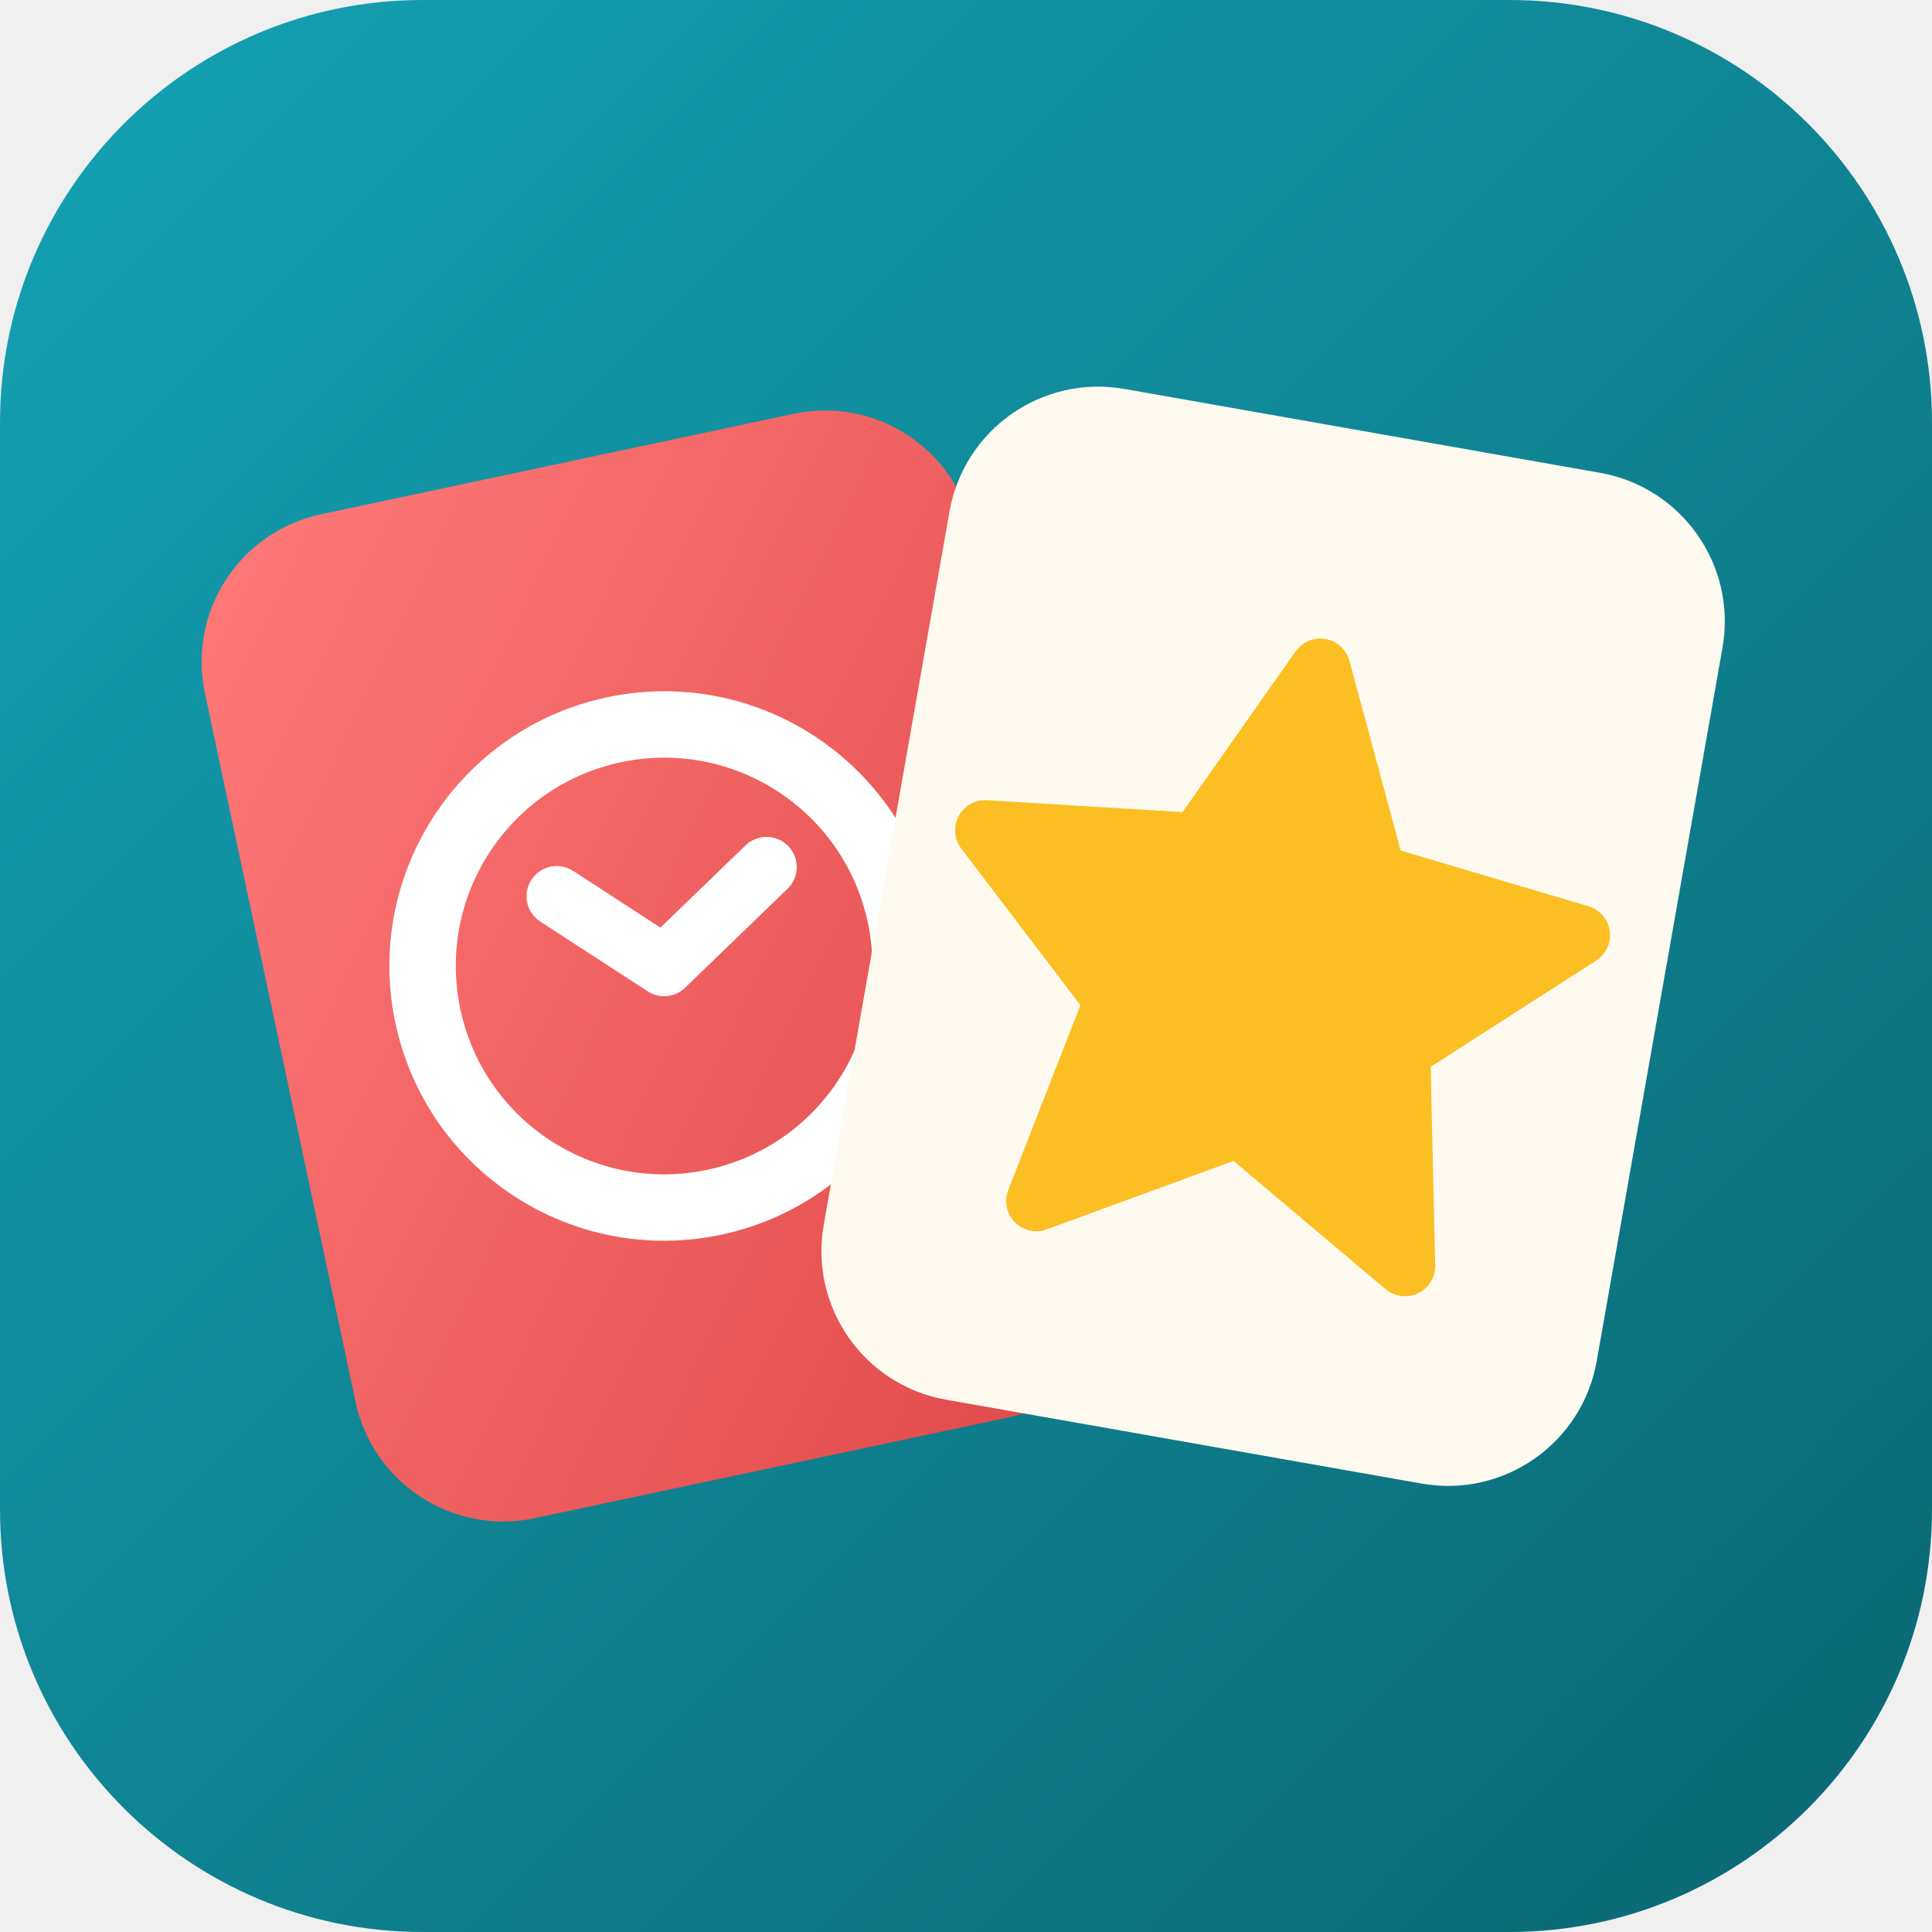
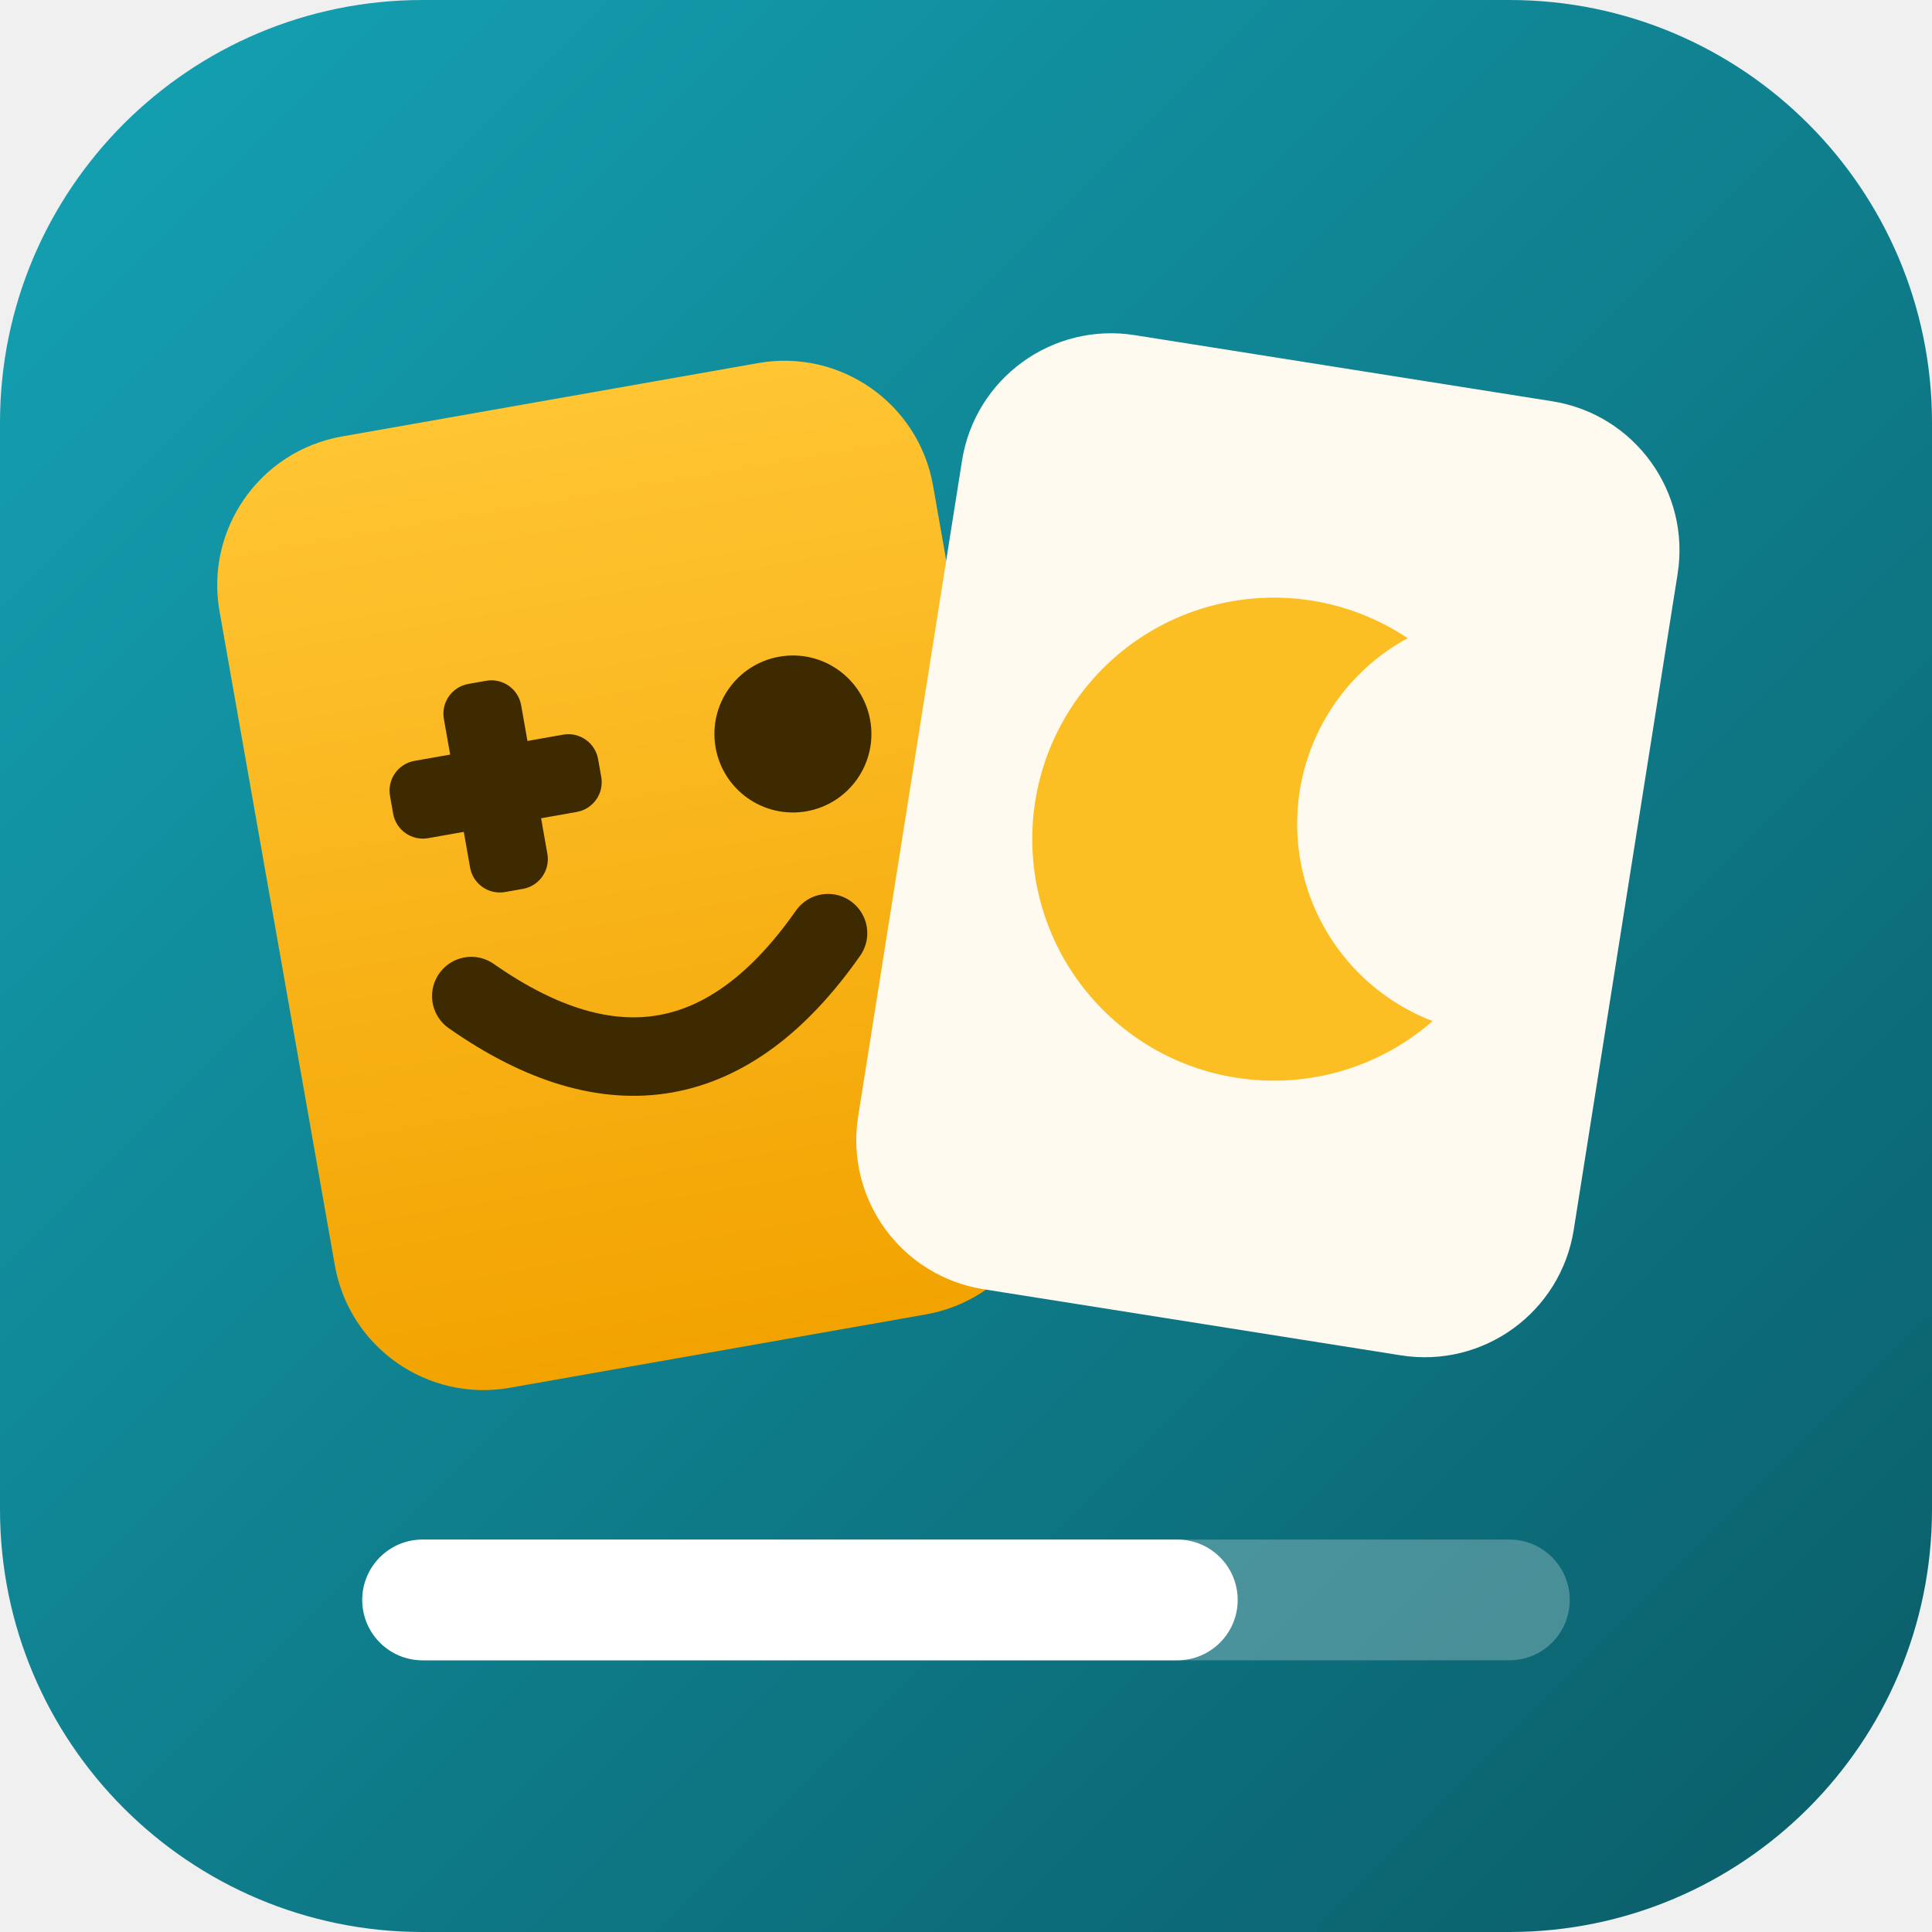
<svg xmlns="http://www.w3.org/2000/svg" viewBox="0 0 64 64">
  <defs>
    <linearGradient id="bg" x1="0" y1="0" x2="1" y2="1">
      <stop offset="0" stop-color="#14a3b5" />
-       <stop offset="1" stop-color="#0a6672" />
+       <stop offset="1" stop-color="#0a5c67" />
    </linearGradient>
-     <linearGradient id="back" x1="0" y1="0" x2="1" y2="1">
-       <stop offset="0" stop-color="#ff7a7a" />
-       <stop offset="1" stop-color="#e04848" />
+     <linearGradient id="back" x1="0" y1="0" x2="0" y2="1">
+       <stop offset="0" stop-color="#ffc533" />
+       <stop offset="1" stop-color="#f2a300" />
    </linearGradient>
  </defs>
  <rect width="64" height="64" rx="14" fill="url(#bg)" />
-   <g transform="rotate(-12 22 32)">
-     <rect x="9" y="15" width="26" height="34" rx="5" fill="url(#back)" />
-     <circle cx="22" cy="32" r="8" fill="none" stroke="#fff" stroke-width="2.2" />
-     <path d="M22 32l-3-3M22 32l4-2.5" stroke="#fff" stroke-width="2" stroke-linecap="round" />
+   <g transform="rotate(-10 21 29)">
+     <rect x="9" y="13" width="24" height="32" rx="5" fill="url(#back)" />
+     <g fill="#3d2a00">
+       <rect x="13.5" y="24" width="7" height="2.6" rx="1" />
+       <rect x="15.7" y="21.8" width="2.6" height="7" rx="1" />
+       <circle cx="27" cy="25.3" r="2.6" />
+     </g>
+     <path d="M15 32q6 6 12 0" fill="none" stroke="#3d2a00" stroke-width="2.6" stroke-linecap="round" />
  </g>
-   <g transform="rotate(10 42 32)">
-     <rect x="29" y="14" width="26" height="34" rx="5" fill="#fffaf0" />
-     <path d="M42 22l3 6.4 7 .8-5.2 4.8 1.4 7-6.2-3.6-6.2 3.6 1.4-7-5.2-4.8 7-.8z" fill="#fbbf24" stroke="#fbbf24" stroke-width="2" stroke-linejoin="round" />
+   <g transform="rotate(9 42 28)">
+     <rect x="30" y="12" width="24" height="32" rx="5" fill="#fffaf0" />
+     <path d="M45.5 20.5a8 8 0 1 0 2.8 12.4 7 7 0 0 1-2.8-12.4z" fill="#fbbf24" />
  </g>
+   <rect x="12" y="51" width="40" height="4" rx="2" fill="#fff" opacity=".25" />
+   <rect x="12" y="51" width="29" height="4" rx="2" fill="#fff" />
</svg>
